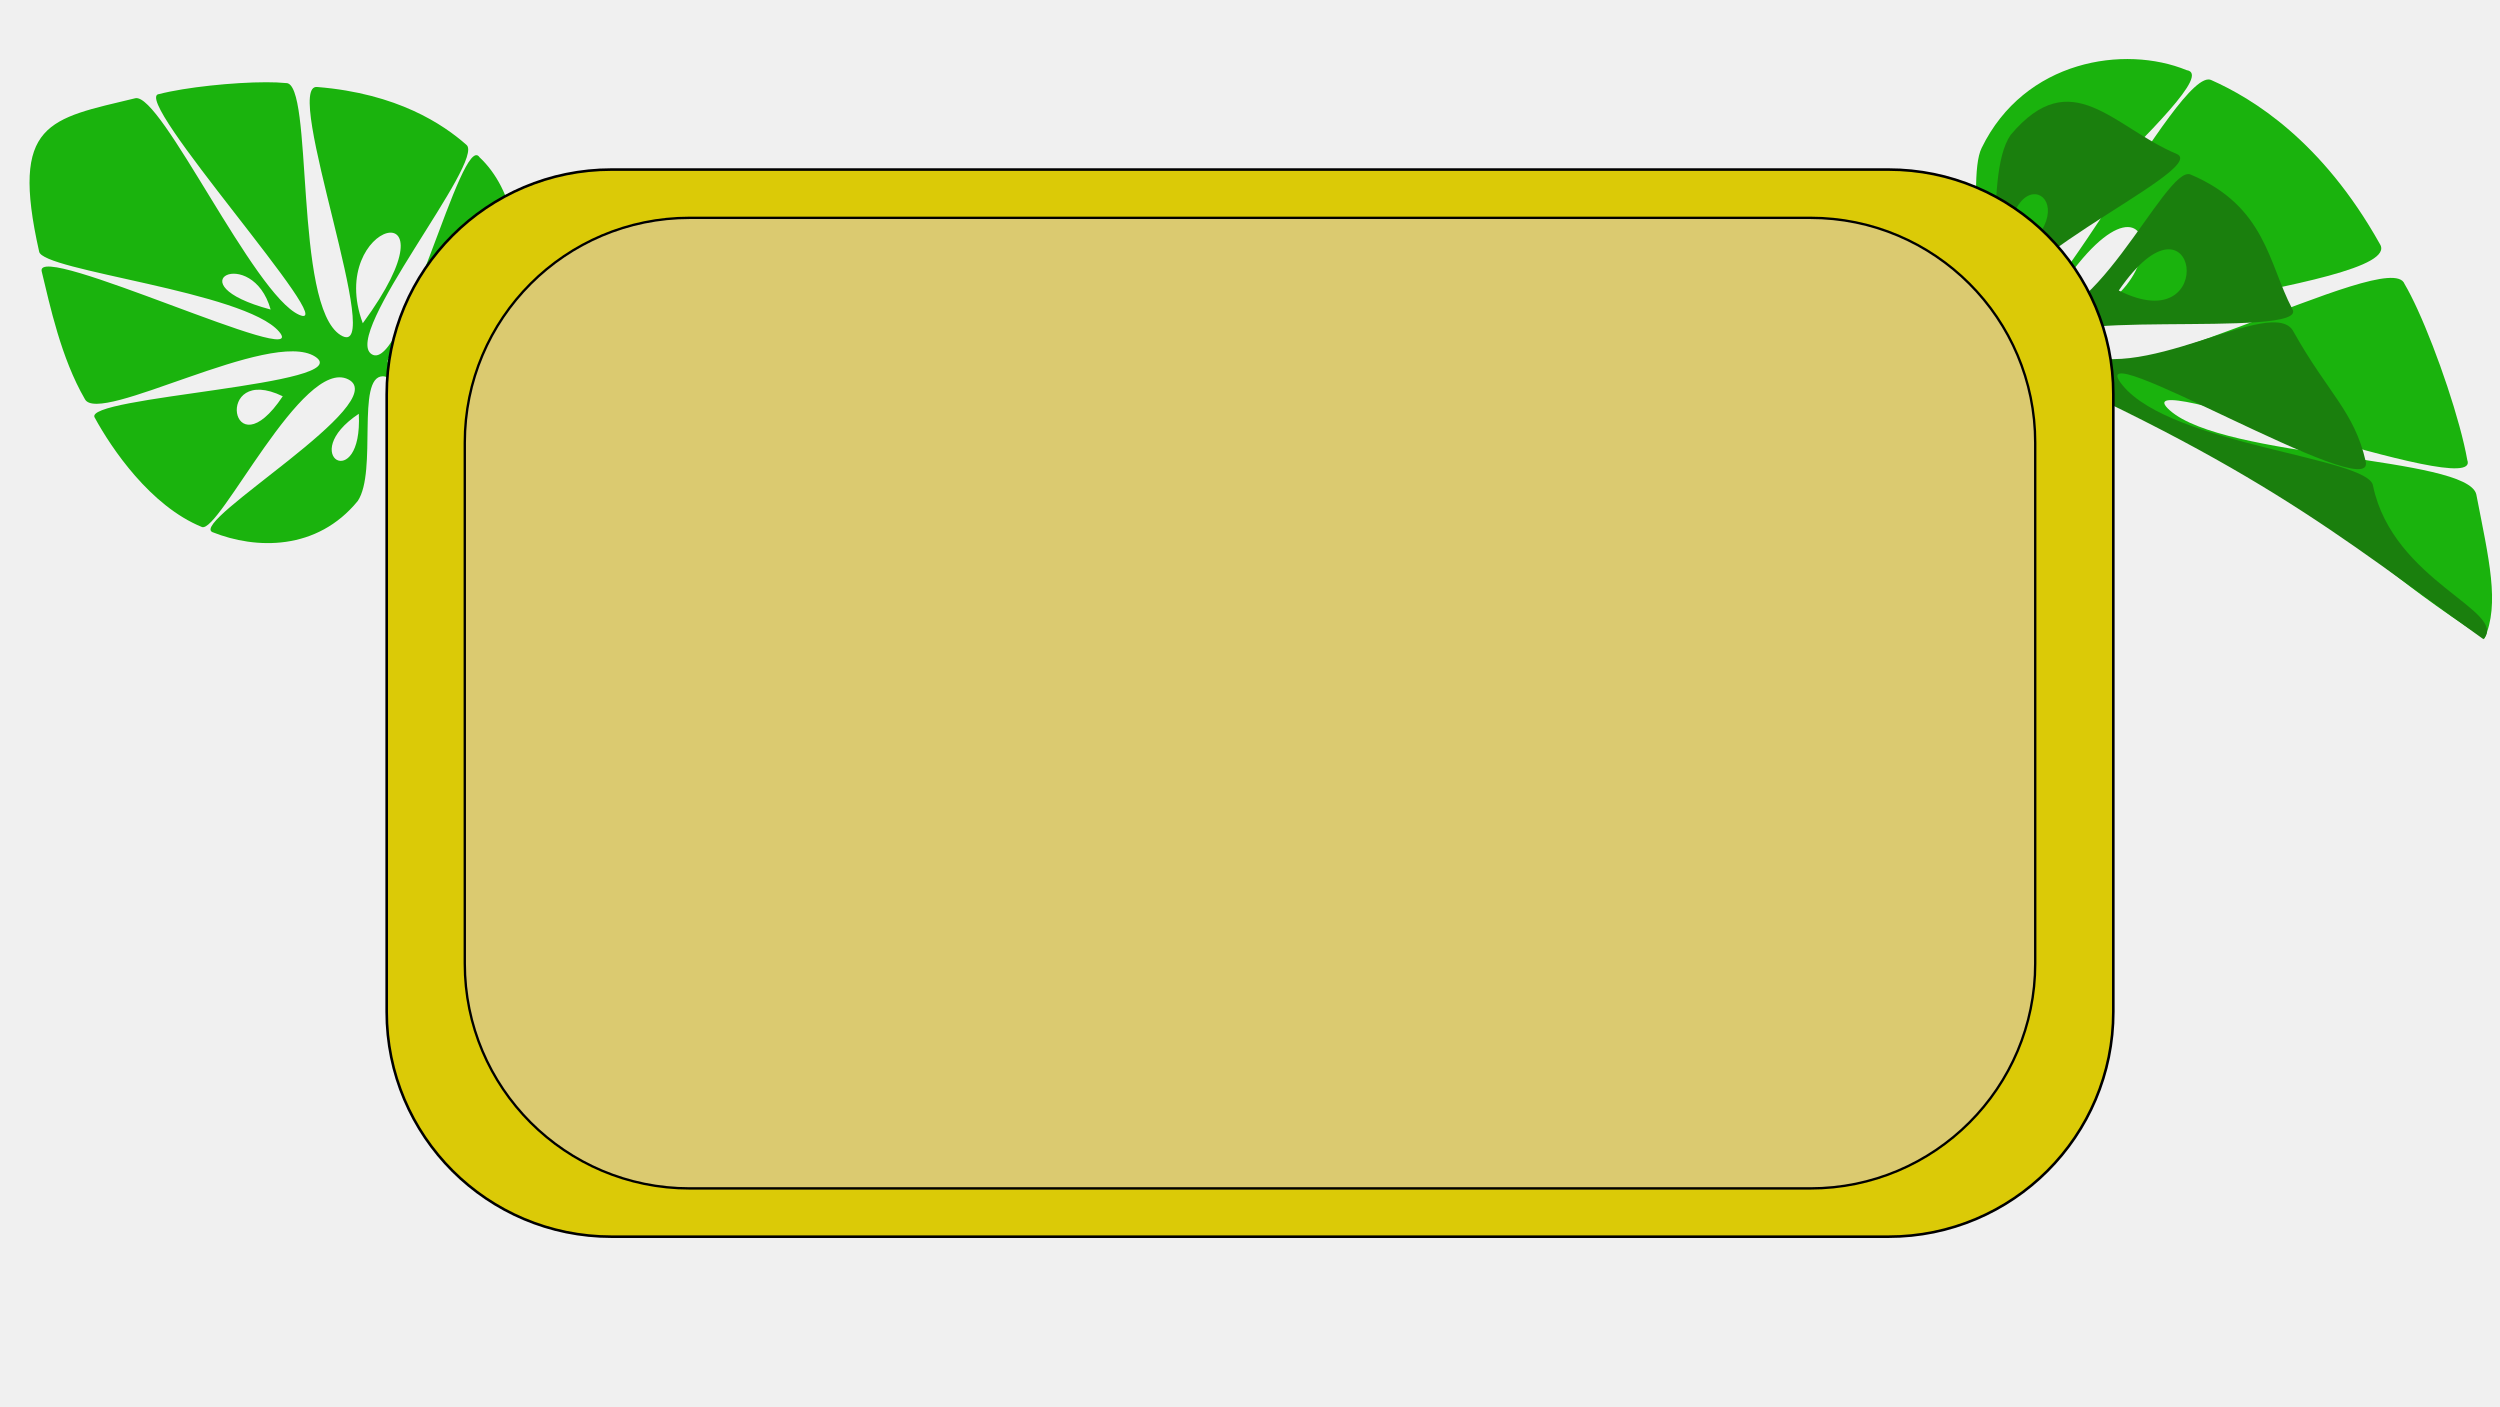
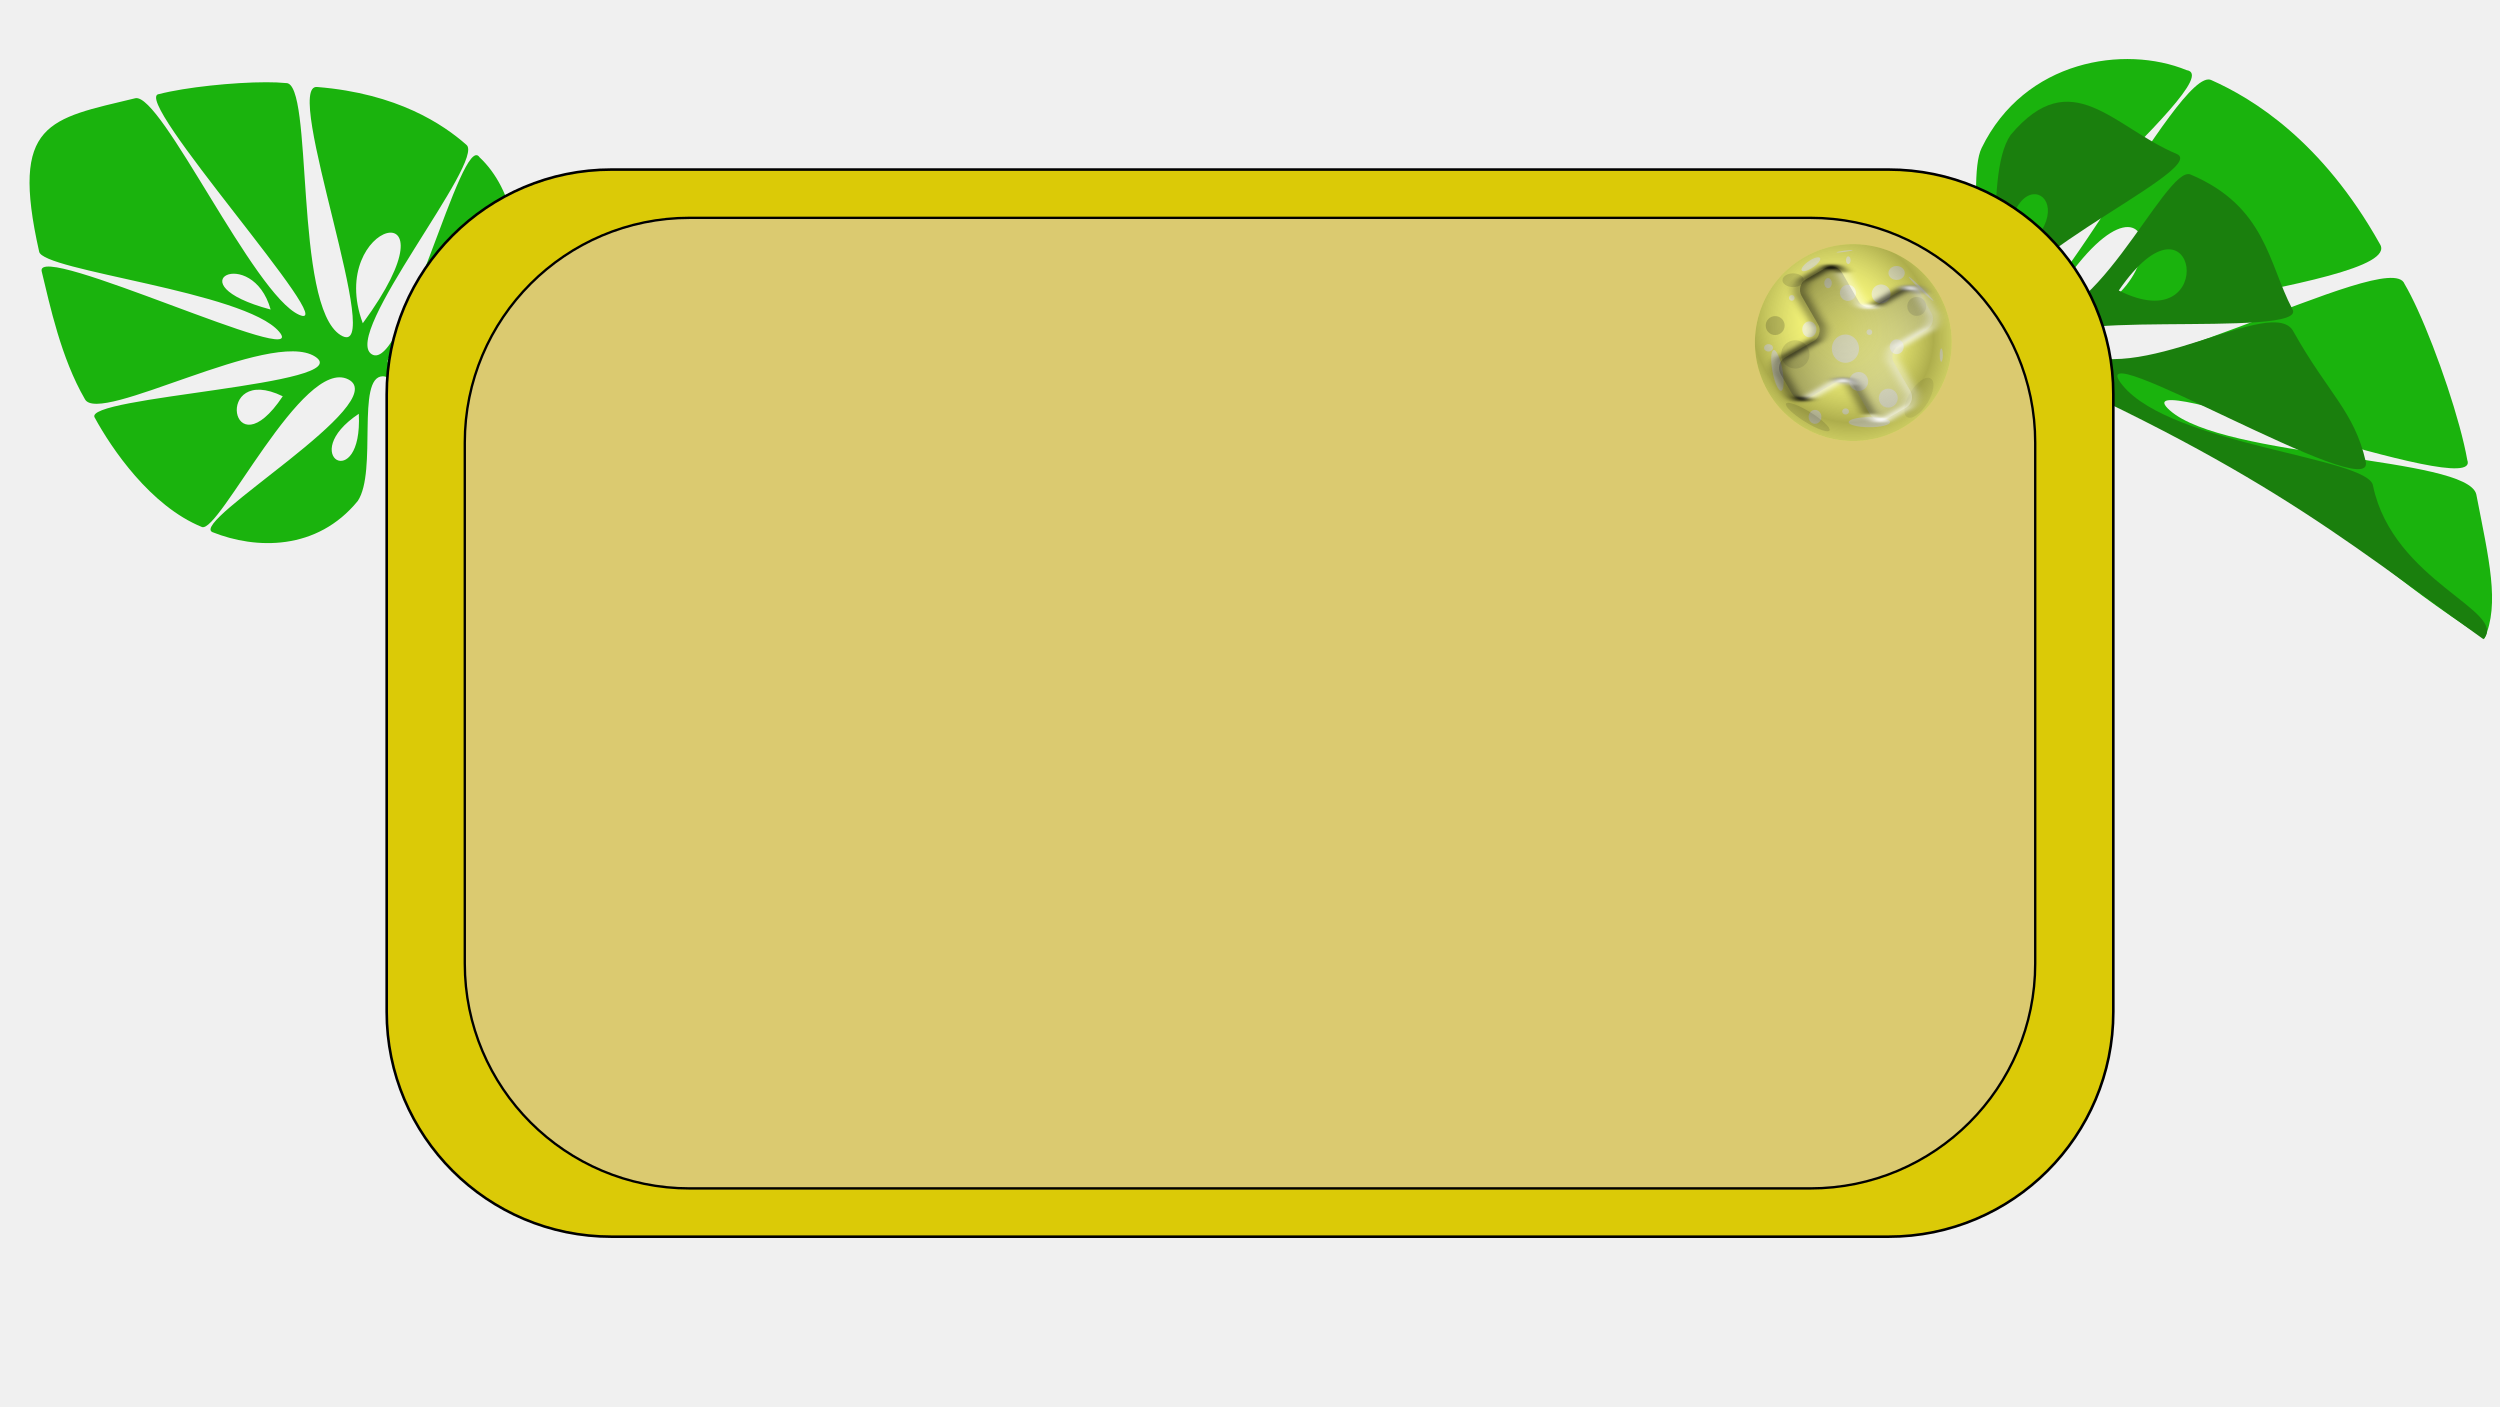
<svg xmlns="http://www.w3.org/2000/svg" xmlns:ns1="http://www.openswatchbook.org/uri/2009/osb" xmlns:xlink="http://www.w3.org/1999/xlink" width="1920" height="1080" viewBox="0 0 508 285.75" version="1.1" id="svg8">
  <defs id="defs2">
+     <linearGradient id="linearGradient1337">
+       <stop style="stop-color:#ffffff;stop-opacity:0" offset="0" id="stop1358" />
+       <stop style="stop-color:#000000;stop-opacity:0.32" offset="1" id="stop1360" />
+     </linearGradient>
+     <linearGradient id="linearGradient1289">
+       <stop id="stop1285" offset="0" style="stop-color:#000000;stop-opacity:0.32" />
+       <stop id="stop1287" offset="1" style="stop-color:#ffffff;stop-opacity:0.32" />
+     </linearGradient>
    <linearGradient ns1:paint="solid" id="linearGradient987">
      <stop id="stop985" offset="0" style="stop-color:#84b30d;stop-opacity:1;" />
    </linearGradient>
    <linearGradient ns1:paint="solid" id="linearGradient981">
      <stop id="stop979" offset="0" style="stop-color:#000000;stop-opacity:1;" />
    </linearGradient>
    <linearGradient gradientUnits="userSpaceOnUse" y2="273.821" x2="-44.97" y1="273.821" x1="-276.357" id="linearGradient983" xlink:href="#linearGradient981" />
    <filter height="1.027" y="-0.014" width="1.028" x="-0.014" id="filter1033" style="color-interpolation-filters:sRGB">
      <feGaussianBlur id="feGaussianBlur1035" stdDeviation="1.1" />
+     </filter>
+     <linearGradient gradientUnits="userSpaceOnUse" y2="320.495" x2="1453.237" y1="207.2" x1="1408.496" id="linearGradient1291" xlink:href="#linearGradient1289" />
+     <radialGradient spreadMethod="reflect" gradientUnits="userSpaceOnUse" gradientTransform="matrix(0.8973364,-0.02341021,0.02608004,0.9996737,139.6885,33.40219)" r="75.59" fy="246.992" fx="1423.388" cy="246.992" cx="1423.388" id="radialGradient1341" xlink:href="#linearGradient1337" />
+     <filter height="1.127" y="-0.064" width="1.151" x="-0.076" id="filter1547" style="color-interpolation-filters:sRGB">
+       <feGaussianBlur id="feGaussianBlur1549" stdDeviation="0.797" />
+     </filter>
+     <filter height="1.135" y="-0.068" width="1.141" x="-0.071" id="filter1551" style="color-interpolation-filters:sRGB">
+       <feGaussianBlur id="feGaussianBlur1553" stdDeviation="3.197" />
    </filter>
  </defs>
  <g id="layer8" />
  <g id="layer7">
    <path id="path4662" style="fill-opacity:1;stroke:none;stroke-width:2;stroke-opacity:1" d="m -1126.018,-41.947 c -11.524,-0.004 -21.775,0.401 -30.043,1.271 -43.029,-3.096 -11.382,340.813 -83.783,385.68 -72.4,44.867 91.38,-387.753 35.379,-379.639 -122.68,9.983 -192.642,57.362 -227.77,88.324 -30.697,23.328 192.889,291.983 144.461,320.783 -48.428,28.801 -137.609,-343.36 -164.729,-301.561 -50.93,47.618 -79.933,148.94 -15.123,227.627 24.718,30.589 179.844,67.831 152.617,89.932 -27.974,22.848 -153.785,87.808 -222.215,130.986 -10.859,6.852 -0.955,25.835 9.725,19.791 71.365,-40.385 205.897,-135.457 223.301,-133.215 40.786,0.908 7.888,145.522 38.051,190.791 62.354,76.328 155.786,74.44 222.457,47.682 35.875,-16.175 -277.446,-198.695 -207.879,-233.764 69.567,-35.069 197.687,236.893 224.006,225.896 78.904,-32.137 138.347,-120.42 163.865,-167.184 21.781,-32.35 -404.854,-50.196 -337.066,-93.611 67.787,-43.415 331.365,106.096 352.238,65.098 36.622,-63.206 53.448,-143.475 66.047,-195.363 11.958,-48.098 -415.676,153.659 -363.219,92.111 52.457,-61.548 363.172,-93.023 367.176,-122.598 C -733.78,18.23 -793.881,14.456 -925.814,-17.5 c -39.772,-8.168 -181.138,300.789 -250.586,331.432 -69.448,30.643 262.32,-334.904 214.113,-337.787 -39.949,-10.41 -113.792,-18.074 -163.73,-18.092 z m -67.818,331.83 c 103.311,-66.264 9.337,-189.033 0,0 z m -79.971,36.996 c -155.775,-212.11 57.736,-155.499 0,0 z m 140.99,-20.98 c 28.018,-99.903 151.635,-40.514 0,0 z m -260.13,14.414 c 2.281,-224.814 -117.038,-22.888 0,0 z m 297.501,37.358 c 109.807,67.585 125.892,-55.136 0,0 z m -55.896,80.93 c 106.686,-51.919 80.023,120.12 0,0 z m -116.379,26.797 c 96.382,64.182 -6.192,123.595 0,0 z" transform="scale(0.2645833)" />
    <path style="fill:none;fill-opacity:1;stroke:#7e8078;stroke-width:0.529;stroke-opacity:1" d="M -344.502,104.471 C -453.367,75.703 -391.444,-59.481 -200.873,7.792 -207.912,216.948 -363.583,207.096 -344.502,104.471 Z" id="path4654" />
    <use x="0" y="0" xlink:href="#path4662" id="use4683" transform="matrix(-0.5018708,0,0,0.5018708,-95.42767,22.28065)" width="100%" height="100%" style="fill:#1ab30d;fill-opacity:1" />
    <use x="0" y="0" xlink:href="#path4662" id="use4685" transform="matrix(0.06820974,0.5699848,-0.5699848,0.06820974,490.8666,305.6868)" width="100%" height="100%" style="fill:#1a6b0d;fill-opacity:1;filter:url(#filter1033)" />
    <g transform="translate(-46.94208,39.78213)" id="g997">
      <path d="m -109.842,232.51 c -2.577,-1.63 -4.926,-2.989 -6.899,-3.963 -9.185,-6.776 -50.728,74.612 -73.264,74.41 -22.535,-0.201 75.256,-73.8 61.584,-79.902 -28.848,-15.111 -51.193,-14.406 -63.427,-12.448 -10.163,0.878 1.859,92.57 -13.043,92.165 -14.902,-0.405 17.767,-96.245 5.793,-90.731 -18.122,3.449 -38.933,22.009 -35.563,48.77 1.203,10.335 30.632,40.596 21.418,41.689 -9.486,1.155 -39.801,30.213 -61.21,30.195 -3.397,-0.003 -1.832,5.191 1.411,5.349 21.67,1.057 56.158,-33.05 59.734,-30.088 112.609,-23.915 105.422,-9.587 168.338,-9.661 -1.585,-10.329 -11.06,-19.114 -23.554,-32.013 -7.74,-7.449 -63.43,29.684 -83.294,26.719 -19.864,-2.965 86.409,-25.836 76.035,-33.296 -7.463,-7.976 -22.894,-20.13 -34.06,-27.194 z m -62.08,64.624 c 32.473,-0.214 28.813,-40.956 0,0 z m -23.115,-3.032 c -4.851,-69.46 34.896,-26.614 0,0 z m -25.717,-18.312 c 32.293,-49.956 -22.939,-21.665 0,0 z" style="fill:url(#linearGradient983);fill-opacity:1;stroke:none;stroke-width:0.529;stroke-opacity:1" id="path977" />
      <path id="path975" style="opacity:1;fill-opacity:1;stroke:none;stroke-width:0.529;stroke-opacity:1" d="m -212.409,307.618 c -9.312,1.363 -39.595,31.092 -61.004,31.109 -3.397,0.003 -3.866,-5.643 -0.623,-5.801 21.67,-1.057 58.983,-28.476 62.559,-31.438 8.993,-5.969 -18.809,-33.66 -18.463,-48.049 3.154,-25.886 22.547,-17.16 41.24,-20.602 10.31,-1.454 -32.189,62.149 -11.673,60.157 20.516,-1.992 10.446,-56.226 17.887,-57.487 22.19,-3.968 31.288,8.818 43.607,15.669 9.445,4.156 -66.496,42.314 -45.198,42.44 21.298,0.126 38.568,-43.529 49.032,-37.311 17.126,8.958 25.93,9.201 36.084,19.024 9.474,9.066 -87.84,12.686 -67.407,19.035 20.433,6.349 67.675,-20.569 72.751,-14.521 19.06,19.075 50.102,8.421 48.517,18.749 -50.425,-2.139 -79.689,-6.525 -167.31,9.024 z m 54.738,-24.378 c 15.003,-30.639 35.95,-5.467 0,0 z M -181.613,273.043 c 31.2,-3.471 0.915,-38.178 0,0 z m -29.816,10.46 c 12.482,-27.98 -18.858,-26.766 0,0 z" />
    </g>
    <g id="g1005" transform="matrix(0.6182985,0.4033479,-0.4033479,0.6182985,652.9579,-36.54119)">
      <path id="path1001" style="fill:#1ab30d;fill-opacity:1;stroke:none;stroke-width:0.529;stroke-opacity:1" d="m -109.842,232.51 c -2.577,-1.63 -4.926,-2.989 -6.899,-3.963 -9.185,-6.776 -50.728,74.612 -73.264,74.41 -22.535,-0.201 75.256,-73.8 61.584,-79.902 -28.848,-15.111 -51.193,-14.406 -63.427,-12.448 -10.163,0.878 1.859,92.57 -13.043,92.165 -14.902,-0.405 17.767,-96.245 5.793,-90.731 -18.122,3.449 -38.933,22.009 -35.563,48.77 1.203,10.335 30.632,40.596 21.418,41.689 -9.486,1.155 -39.801,30.213 -61.21,30.195 -3.397,-0.003 -1.832,5.191 1.411,5.349 21.67,1.057 56.158,-33.05 59.734,-30.088 112.609,-23.915 105.422,-9.587 168.338,-9.661 -1.585,-10.329 -11.06,-19.114 -23.554,-32.013 -7.74,-7.449 -63.43,29.684 -83.294,26.719 -19.864,-2.965 86.409,-25.836 76.035,-33.296 -7.463,-7.976 -22.894,-20.13 -34.06,-27.194 z m -62.08,64.624 c 32.473,-0.214 28.813,-40.956 0,0 z m -23.115,-3.032 c -4.851,-69.46 34.896,-26.614 0,0 z m -25.717,-18.312 c 32.293,-49.956 -22.939,-21.665 0,0 z" />
      <path d="m -212.409,307.618 c -9.312,1.363 -39.595,31.092 -61.004,31.109 -3.397,0.003 -3.866,-5.643 -0.623,-5.801 21.67,-1.057 58.983,-28.476 62.559,-31.438 8.993,-5.969 -18.809,-33.66 -18.463,-48.049 3.154,-25.886 22.547,-17.16 41.24,-20.602 10.31,-1.454 -32.189,62.149 -11.673,60.157 20.516,-1.992 10.446,-56.226 17.887,-57.487 22.19,-3.968 31.288,8.818 43.607,15.669 9.445,4.156 -66.496,42.314 -45.198,42.44 21.298,0.126 38.568,-43.529 49.032,-37.311 17.126,8.958 25.93,9.201 36.084,19.024 9.474,9.066 -87.84,12.686 -67.407,19.035 20.433,6.349 67.675,-20.569 72.751,-14.521 19.06,19.075 50.102,8.421 48.517,18.749 -50.425,-2.139 -79.689,-6.525 -167.31,9.024 z m 54.738,-24.378 c 15.003,-30.639 35.95,-5.467 0,0 z M -181.613,273.043 c 31.2,-3.471 0.915,-38.178 0,0 z m -29.816,10.46 c 12.482,-27.98 -18.858,-26.766 0,0 z" style="opacity:1;fill:#1a7f0d;fill-opacity:1;stroke:none;stroke-width:0.529;stroke-opacity:1" id="path1003" />
    </g>
  </g>
  <g id="layer1" style="display:inline">
    <rect style="fill:#dbca07;fill-opacity:1;stroke:#000000;stroke-width:0.529;stroke-opacity:1" id="rect39" width="350.852" height="216.839" x="78.574" y="34.456" ry="45.688" rx="45.688" />
  </g>
  <g id="layer2" style="display:inline">
    <rect rx="45.688" ry="45.688" y="44.264" x="94.444" height="197.221" width="319.111" id="rect39-3" style="display:inline;fill:#dbca70;fill-opacity:1;stroke:#000000;stroke-width:0.481;stroke-opacity:1" />
  </g>
  <g id="layer6" />
  <g id="layer3" />
-   <g id="layer4" />
+   <g id="layer4">
+     <g transform="rotate(-30,377.4529,70.03515)" id="g1047">
+       <g id="g1487">
+         <path d="m 1424.295,186.109 a 75.591,75.591 0 0 0 -75.291,75.59 75.591,75.591 0 0 0 75.59,75.592 75.591,75.591 0 0 0 75.59,-75.592 75.591,75.591 0 0 0 -75.59,-75.59 75.591,75.591 0 0 0 -0.299,0 z" style="opacity:1;fill:#ffff70;fill-opacity:1;stroke:none;stroke-width:2.056" id="path1377" transform="scale(0.2645833)" />
+         <circle style="opacity:1;fill:#000005;fill-opacity:0.191;stroke:none;stroke-width:0.9;stroke-miterlimit:4;stroke-dasharray:none;stroke-opacity:1" id="path1413" cx="345.163" cy="-131.953" r="1.925" transform="rotate(30)" />
+         <circle transform="rotate(30)" r="1.925" cy="-120.598" cx="362.136" id="circle1419" style="opacity:1;fill:#ffffff;fill-opacity:0.662;stroke:none;stroke-width:0.9;stroke-miterlimit:4;stroke-dasharray:none;stroke-opacity:1" />
+         <circle style="opacity:1;fill:#ffffff;fill-opacity:0.662;stroke:none;stroke-width:0.9;stroke-miterlimit:4;stroke-dasharray:none;stroke-opacity:1" id="circle1421" cx="368.147" cy="-117.212" r="1.925" transform="rotate(30)" />
+         <circle transform="rotate(30)" r="1.925" cy="-135.847" cx="373.93" id="circle1423" style="opacity:1;fill:#000502;fill-opacity:0.166;stroke:none;stroke-width:0.9;stroke-miterlimit:4;stroke-dasharray:none;stroke-opacity:1" />
+         <circle style="opacity:1;fill:#ffffff;fill-opacity:0.662;stroke:none;stroke-width:0.9;stroke-miterlimit:4;stroke-dasharray:none;stroke-opacity:1" id="circle1425" cx="366.694" cy="-138.384" r="1.925" transform="rotate(30)" />
+         <circle transform="rotate(30)" r="0.577" cy="-137.579" cx="348.54" id="circle1427" style="opacity:1;fill:#ffffff;fill-opacity:0.662;stroke:none;stroke-width:0.27;stroke-miterlimit:4;stroke-dasharray:none;stroke-opacity:1" />
+         <circle style="opacity:1;fill:#ffffff;fill-opacity:0.662;stroke:none;stroke-width:0.27;stroke-miterlimit:4;stroke-dasharray:none;stroke-opacity:1" id="circle1429" cx="364.306" cy="-130.615" r="0.577" transform="rotate(30)" />
+         <ellipse style="opacity:1;fill:#ffffff;fill-opacity:0.662;stroke:none;stroke-width:0.9;stroke-miterlimit:4;stroke-dasharray:none;stroke-opacity:1" id="path1431" cx="355.907" cy="-140.58" transform="rotate(30)" rx="0.761" ry="1.024" />
+         <ellipse style="opacity:1;fill:#ffffff;fill-opacity:0.662;stroke:none;stroke-width:0.9;stroke-miterlimit:4;stroke-dasharray:none;stroke-opacity:1" id="path1433" cx="372.427" cy="79.704" transform="rotate(-4.362102)" rx="2.253" ry="0.761" />
+         <ellipse style="opacity:1;fill:#ffffff;fill-opacity:0.662;stroke:none;stroke-width:0.9;stroke-miterlimit:4;stroke-dasharray:none;stroke-opacity:1" id="path1435" cx="369.861" cy="-127.654" transform="rotate(30)" rx="1.417" ry="1.5" />
+         <ellipse style="opacity:1;fill:#ffffff;fill-opacity:0.662;stroke:none;stroke-width:0.9;stroke-miterlimit:4;stroke-dasharray:none;stroke-opacity:1" id="path1437" cx="378.917" cy="-125.952" transform="rotate(30)" rx="0.315" ry="1.347" />
+         <ellipse style="opacity:1;fill:#ffffff;fill-opacity:0.662;stroke:none;stroke-width:0.9;stroke-miterlimit:4;stroke-dasharray:none;stroke-opacity:1" id="path1439" cx="359.476" cy="-114.504" transform="rotate(30)" rx="0.691" ry="0.626" />
+         <ellipse style="opacity:1;fill:#ffffff;fill-opacity:0.662;stroke:none;stroke-width:0.9;stroke-miterlimit:4;stroke-dasharray:none;stroke-opacity:1" id="path1441" cx="353.26" cy="-113.406" transform="rotate(30)" rx="1.299" ry="1.417" />
+         <ellipse style="opacity:1;fill:#ffffff;fill-opacity:0.662;stroke:none;stroke-width:0.9;stroke-miterlimit:4;stroke-dasharray:none;stroke-opacity:1" id="path1443" cx="343.811" cy="-127.431" transform="rotate(30)" rx="0.906" ry="0.752" />
+         <ellipse style="opacity:1;fill:#ffffff;fill-opacity:0.662;stroke:none;stroke-width:0.9;stroke-miterlimit:4;stroke-dasharray:none;stroke-opacity:1" id="path1445" cx="360.023" cy="-145.243" transform="rotate(30)" rx="0.468" ry="0.779" />
+         <ellipse style="opacity:1;fill:#ffffff;fill-opacity:0.662;stroke:none;stroke-width:0.9;stroke-miterlimit:4;stroke-dasharray:none;stroke-opacity:1" id="path1447" cx="369.84" cy="-142.644" transform="rotate(30)" rx="1.658" ry="1.417" />
+         <ellipse style="opacity:1;fill:#ffffff;fill-opacity:0.662;stroke:none;stroke-width:0.9;stroke-miterlimit:4;stroke-dasharray:none;stroke-opacity:1" id="path1449" cx="361.78" cy="170.4" transform="rotate(-15.62331)" rx="0.21" ry="3.513" />
+         <ellipse style="opacity:1;fill:#000405;fill-opacity:0.074;stroke:none;stroke-width:1.212;stroke-miterlimit:4;stroke-dasharray:none;stroke-opacity:1" id="path1451" cx="258.075" cy="-295.475" transform="rotate(61.46923)" rx="2.039" ry="4.602" />
+         <ellipse style="opacity:1;fill:#000000;fill-opacity:0.12;stroke:none;stroke-width:0.9;stroke-miterlimit:4;stroke-dasharray:none;stroke-opacity:1" id="path1453" cx="281.77" cy="239.183" transform="rotate(-28.1889)" rx="1.098" ry="5.192" />
+         <ellipse style="opacity:1;fill:#ffffff;fill-opacity:0.662;stroke:none;stroke-width:0.9;stroke-miterlimit:4;stroke-dasharray:none;stroke-opacity:1" id="path1455" cx="364.301" cy="-112.326" transform="rotate(30)" rx="4.204" ry="1.028" />
+         <ellipse style="opacity:1;fill:#ffffff;fill-opacity:0.662;stroke:none;stroke-width:0.9;stroke-miterlimit:4;stroke-dasharray:none;stroke-opacity:1" id="path1457" cx="362.202" cy="-57.901" transform="rotate(19.5152)" rx="1.024" ry="4.217" />
+         <ellipse style="opacity:1;fill:#000000;fill-opacity:0.14;stroke:none;stroke-width:0.9;stroke-miterlimit:4;stroke-dasharray:none;stroke-opacity:1" id="path1459" cx="348.816" cy="-141.17" transform="rotate(30)" rx="2.165" ry="1.395" />
+         <ellipse style="opacity:1;fill:#ffffff;fill-opacity:0.662;stroke:none;stroke-width:0.9;stroke-miterlimit:4;stroke-dasharray:none;stroke-opacity:1" id="path1461" cx="375.639" cy="-97.937" transform="rotate(22.35335)" rx="1.662" ry="0.136" />
+         <ellipse ry="2.879" rx="2.767" transform="rotate(30)" cy="-127.264" cx="359.44" id="path1563" style="opacity:1;fill:#ffffcf;fill-opacity:1;stroke:none;stroke-width:0.9;stroke-miterlimit:4;stroke-dasharray:none;stroke-opacity:1" />
+         <circle transform="rotate(30)" r="1.635" cy="-138.598" cx="359.946" id="path1565" style="opacity:1;fill:#ffffcf;fill-opacity:1;stroke:none;stroke-width:0.9;stroke-miterlimit:4;stroke-dasharray:none;stroke-opacity:1" />
+         <ellipse ry="1.617" rx="1.438" transform="rotate(30)" cy="-131.183" cx="352.106" id="path1567" style="opacity:1;fill:#ffffcf;fill-opacity:1;stroke:none;stroke-width:0.9;stroke-miterlimit:4;stroke-dasharray:none;stroke-opacity:1" />
+         <circle transform="rotate(30)" r="2.883" cy="-126.093" cx="349.262" id="path1569" style="opacity:1;fill:#e1e163;fill-opacity:1;stroke:none;stroke-width:0.9;stroke-miterlimit:4;stroke-dasharray:none;stroke-opacity:1" />
+       </g>
+       <path transform="scale(0.2645833)" d="m 1424.295,186.109 a 75.591,75.591 0 0 0 -75.291,75.59 75.591,75.591 0 0 0 75.59,75.592 75.591,75.591 0 0 0 75.59,-75.592 75.591,75.591 0 0 0 -75.59,-75.59 75.591,75.591 0 0 0 -0.299,0 z" style="opacity:1;fill:url(#radialGradient1341);fill-opacity:1;stroke-width:2.056;stroke:none" id="path1037" />
+       <path transform="scale(0.2645833)" d="m 1417.508,201.422 c -5.208,0 -9.4,4.192 -9.4,9.4 v 25.929 c 0,4.074 -4.569,8.643 -8.643,8.643 h -25.929 c -5.208,0 -9.4,4.192 -9.4,9.4 v 17.045 c 0,5.208 4.192,9.402 9.4,9.402 h 25.929 c 4.074,0 8.643,4.569 8.643,8.643 v 25.929 c 0,5.208 4.192,9.4 9.4,9.4 h 17.045 c 5.208,0 9.402,-4.192 9.402,-9.4 v -25.929 c 0,-4.074 4.568,-8.643 8.643,-8.643 h 25.928 c 5.208,0 9.402,-4.194 9.402,-9.402 v -17.045 c 0,-5.208 -4.194,-9.4 -9.402,-9.4 h -25.928 c -4.074,0 -8.643,-4.569 -8.643,-8.643 v -25.929 c 0,-5.208 -4.194,-9.4 -9.402,-9.4 z" style="opacity:1;fill:url(#linearGradient1291);fill-opacity:1;stroke:none;stroke-width:3.402;stroke-miterlimit:4;stroke-dasharray:none;stroke-opacity:1" id="rect1146" />
+       <path id="path1511" style="opacity:1;fill:none;fill-opacity:1;stroke:#000000;stroke-width:3.402;stroke-miterlimit:4;stroke-dasharray:none;stroke-opacity:1;filter:url(#filter1551)" d="m 1443.955,210.822 c 0,-5.208 -4.194,-9.4 -9.402,-9.4 l -17.045,0 c -5.208,0 -9.4,4.192 -9.4,9.4 v 25.929 c 0,4.074 -4.569,8.643 -8.643,8.643 h -25.929 c -5.208,0 -9.4,4.192 -9.4,9.4 v 17.045 c 0,5.208 4.192,9.402 9.4,9.402 m 25.929,0 c 4.074,0 8.643,4.569 8.643,8.643 v 25.929 m 79.82,-61.02 c 0,-5.208 -4.194,-9.4 -9.402,-9.4 l -25.928,0" transform="scale(0.2645833)" />
+       <path d="m 363.415,74.412 h 6.86 c 1.078,0 2.287,1.209 2.287,2.287 m 0,6.86 c 0,1.378 1.109,2.487 2.487,2.487 h 4.51 c 1.378,0 2.488,-1.109 2.488,-2.487 v -6.86 c 0,-1.078 1.209,-2.287 2.287,-2.287 h 6.86 c 1.378,0 2.488,-1.11 2.488,-2.488 v -4.51 c 0,-1.378 -1.11,-2.487 -2.488,-2.487 m -6.86,0 c -1.078,0 -2.287,-1.209 -2.287,-2.287 v -6.86" style="opacity:1;fill:none;fill-opacity:1;stroke:#ffffff;stroke-width:0.9;stroke-miterlimit:4;stroke-dasharray:none;stroke-opacity:1;filter:url(#filter1547)" id="path1521" />
+     </g>
+   </g>
  <g id="layer5" />
  <g id="layer9" />
</svg>
